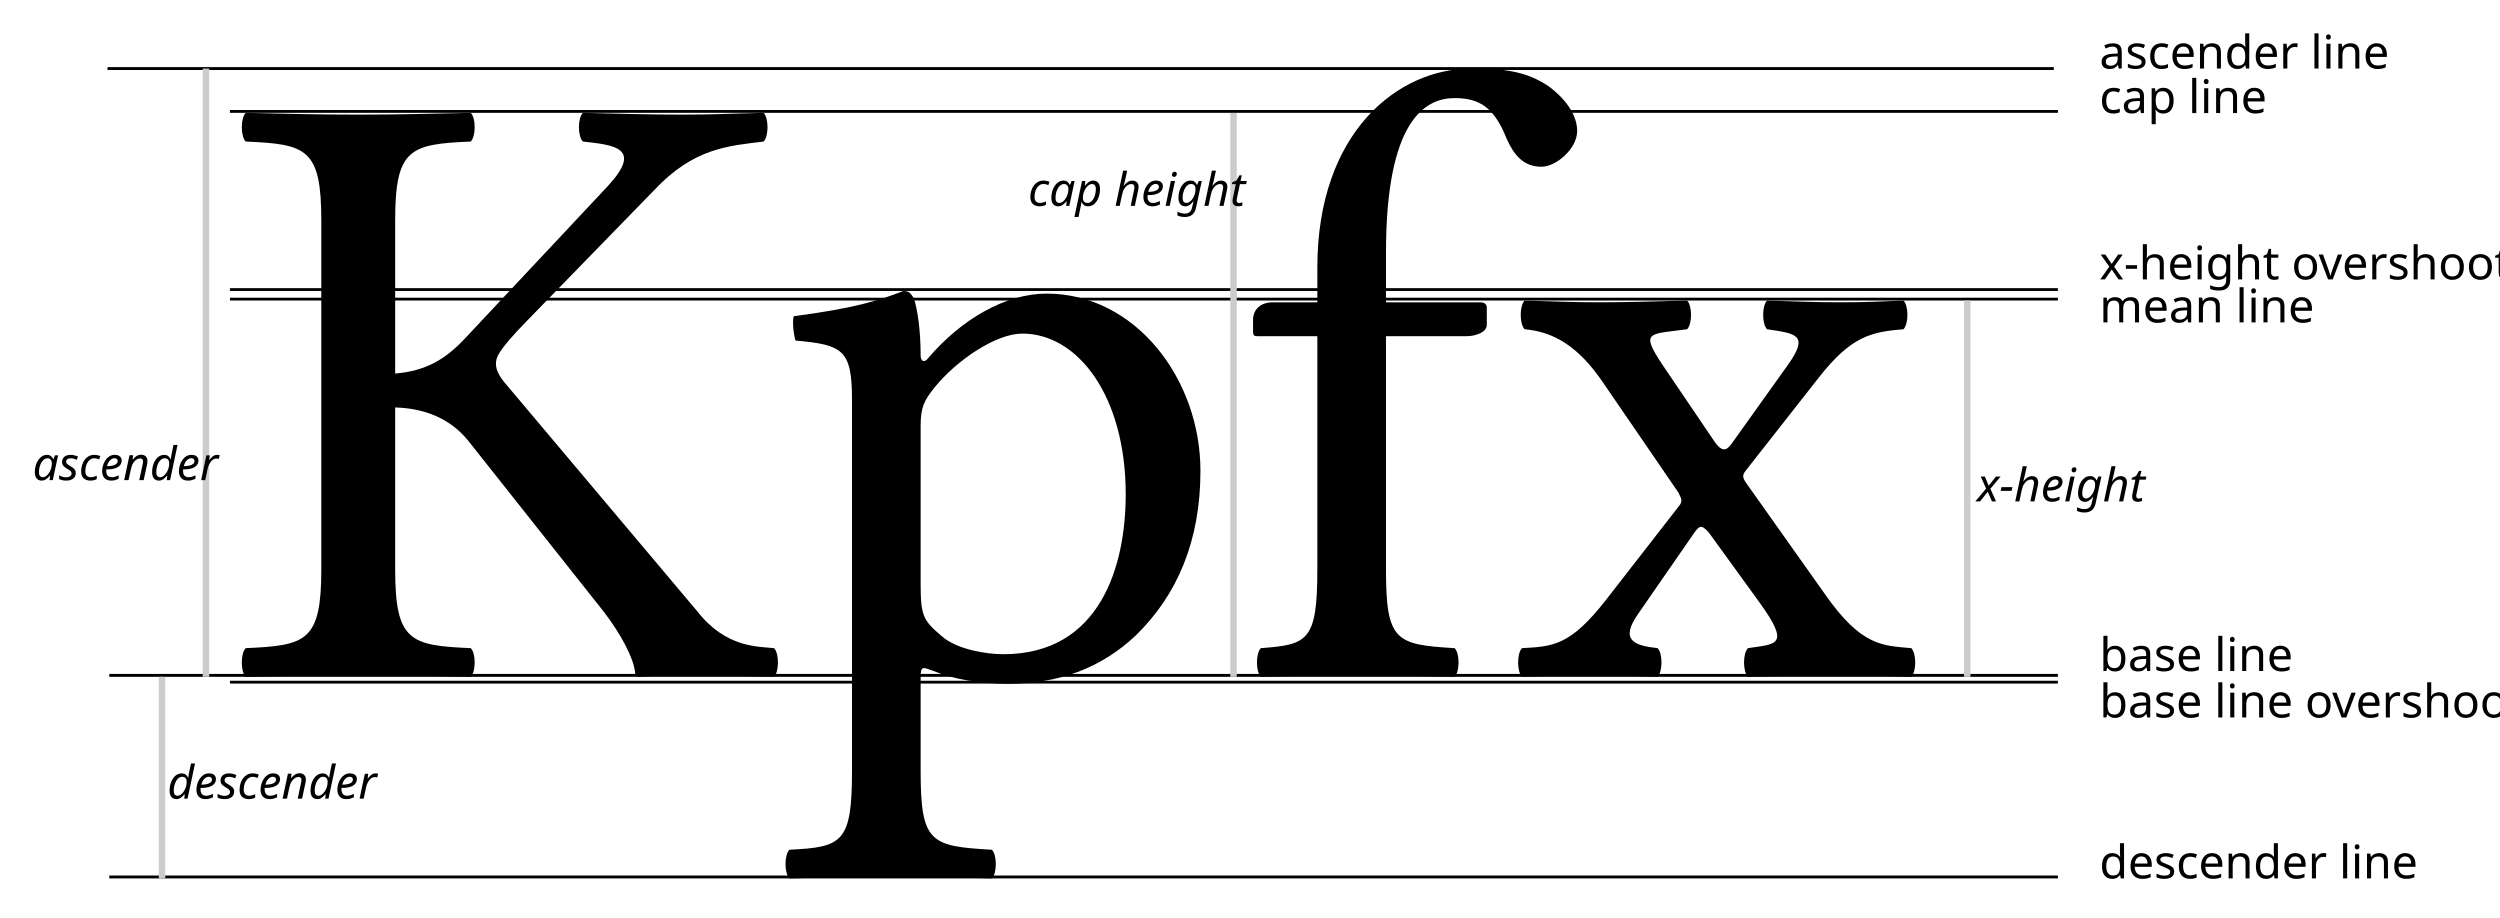
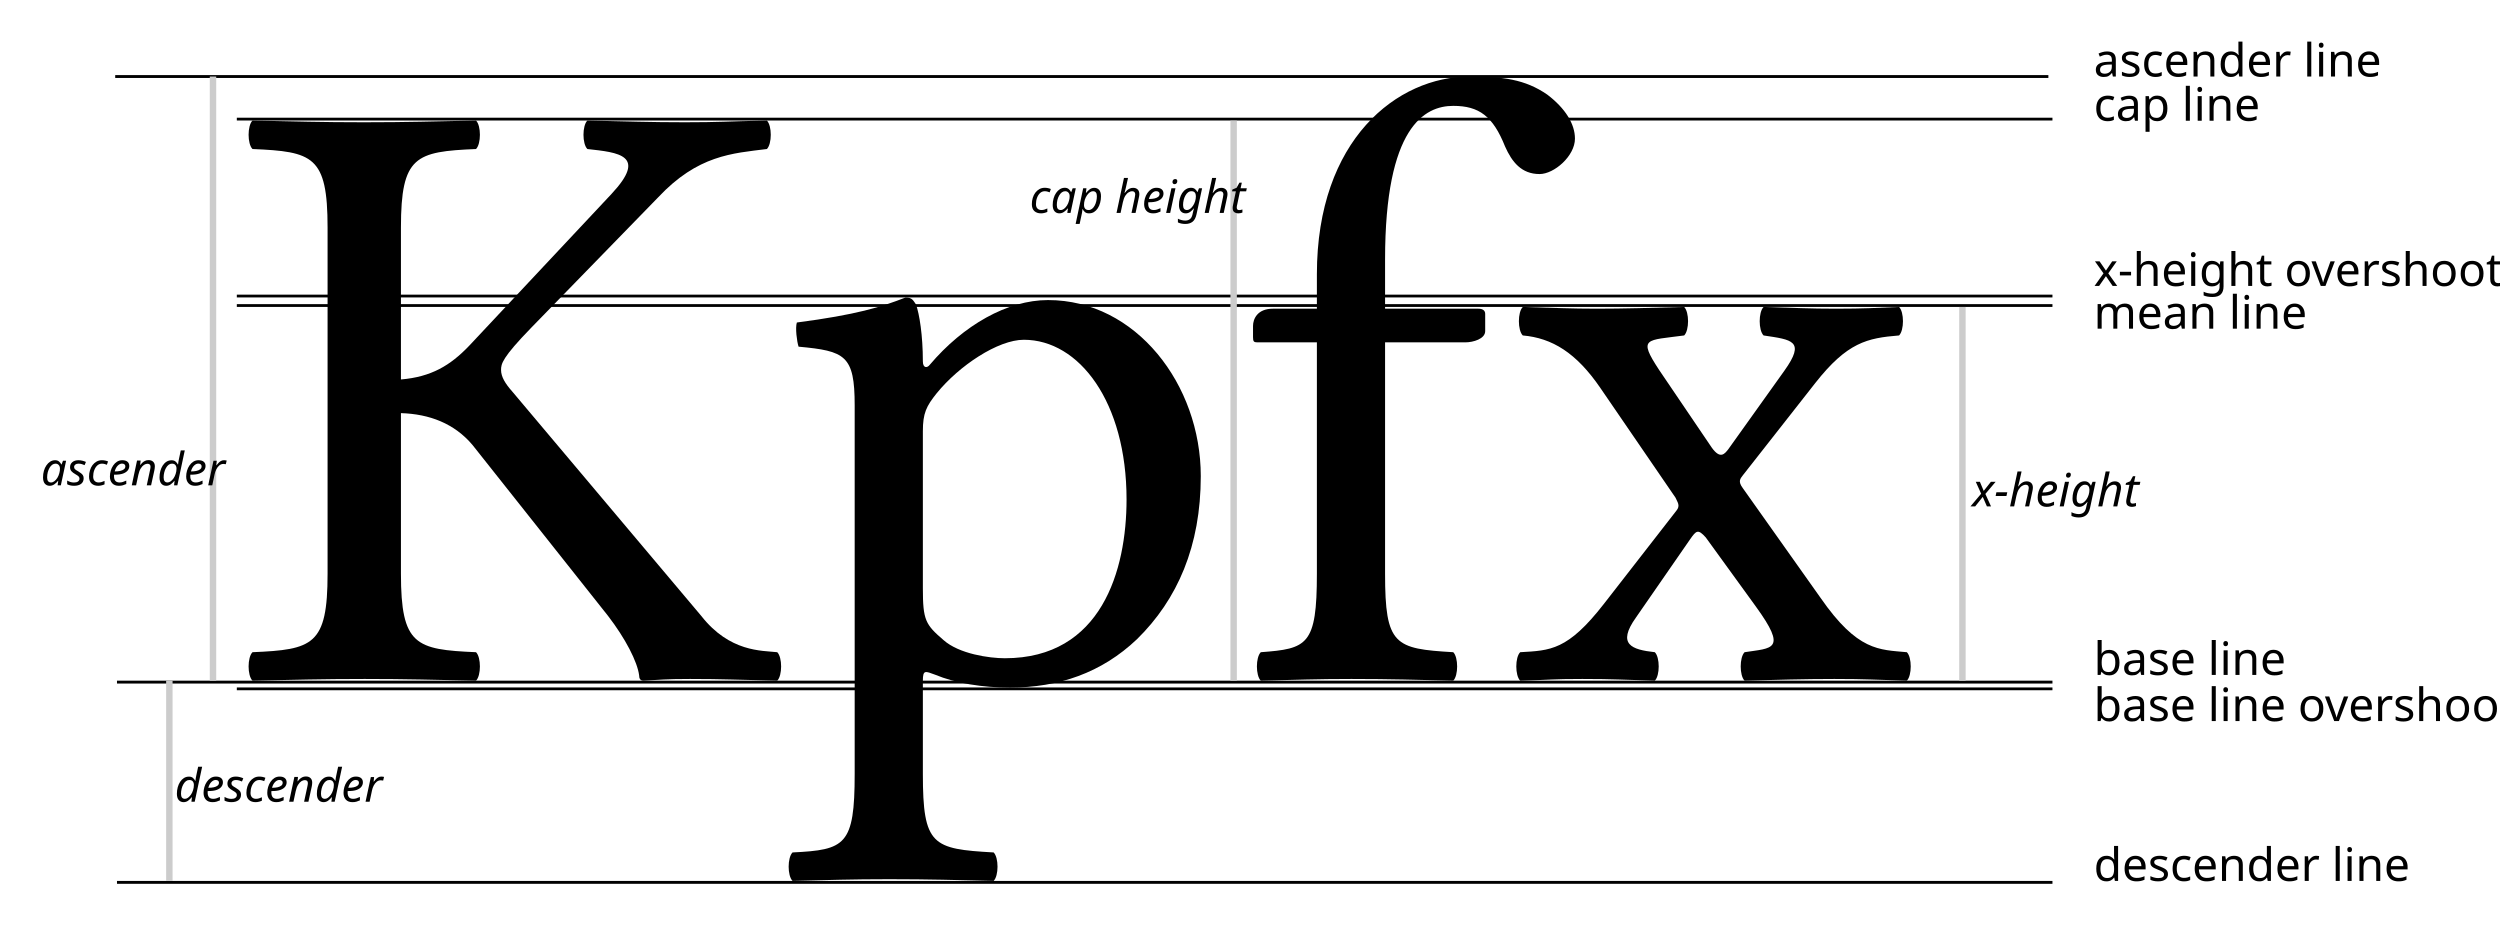
- <svg xmlns="http://www.w3.org/2000/svg" width="863.111" height="316.886" id="svg2" version="1.1">
+ <svg xmlns="http://www.w3.org/2000/svg" width="703.87" height="261.428" id="svg2" version="1.1">
  <defs id="defs4" />
-   <g id="layer5" style="display:inline" transform="translate(83.48033,23.668)">
-     <path style="fill:none;stroke:#000000;stroke-width:1px;stroke-linecap:butt;stroke-linejoin:miter;stroke-opacity:1" d="m -46.368,-3.8964844e-6 671.949,0" id="path3097" />
-     <path style="fill:none;stroke:#000000;stroke-width:0.969px;stroke-linecap:butt;stroke-linejoin:miter;stroke-opacity:1" d="m -4.097,14.8 631.097,0" id="path3101" />
-     <path id="path3103" d="m -4.097,76.3 631.097,0" style="fill:none;stroke:#000000;stroke-width:0.969px;stroke-linecap:butt;stroke-linejoin:miter;stroke-opacity:1" />
-     <path style="fill:none;stroke:#000000;stroke-width:0.969px;stroke-linecap:butt;stroke-linejoin:miter;stroke-opacity:1" d="m -4.097,79.6 631.097,0" id="path3107" />
-     <path id="path3109" d="m -45.749,209.5 672.749,0" style="fill:none;stroke:#000000;stroke-width:1.001px;stroke-linecap:butt;stroke-linejoin:miter;stroke-opacity:1" />
-     <path style="fill:none;stroke:#000000;stroke-width:1.001px;stroke-linecap:butt;stroke-linejoin:miter;stroke-opacity:1" d="m -45.749,279.1 672.749,0" id="path3111" />
-     <text xml:space="preserve" style="font-size:16px;font-style:normal;font-variant:normal;font-weight:normal;font-stretch:normal;text-align:start;line-height:125%;letter-spacing:0px;word-spacing:0px;writing-mode:lr-tb;text-anchor:start;fill:#000000;fill-opacity:1;stroke:none;font-family:Linux Libertine O;-inkscape-font-specification:Linux Libertine O" x="641.346" y="-3.8964845e-06" id="text3113">
-       <tspan x="641.346" y="-3.8964845e-06" id="tspan3117">ascender line</tspan>
+   <g id="layer5" style="display:inline" transform="translate(3.859794,-4.06117)">
+     <path style="fill:none;stroke:#000000;stroke-width:0.81px;stroke-linecap:butt;stroke-linejoin:miter;stroke-opacity:1" d="m 28.577,25.607 544.278,0" id="path3097" />
+     <path style="fill:none;stroke:#000000;stroke-width:0.785px;stroke-linecap:butt;stroke-linejoin:miter;stroke-opacity:1" d="m 62.815,37.595 511.188,0" id="path3101" />
+     <path id="path3103" d="m 62.815,87.41 511.188,0" style="fill:none;stroke:#000000;stroke-width:0.785px;stroke-linecap:butt;stroke-linejoin:miter;stroke-opacity:1" />
+     <path style="fill:none;stroke:#000000;stroke-width:0.785px;stroke-linecap:butt;stroke-linejoin:miter;stroke-opacity:1" d="m 62.815,90.083 511.188,0" id="path3107" />
+     <path id="path3109" d="m 29.077,196.107 544.927,0" style="fill:none;stroke:#000000;stroke-width:0.81px;stroke-linecap:butt;stroke-linejoin:miter;stroke-opacity:1" />
+     <path style="fill:none;stroke:#000000;stroke-width:0.81px;stroke-linecap:butt;stroke-linejoin:miter;stroke-opacity:1" d="m 29.077,252.491 544.927,0" id="path3111" />
+     <text xml:space="preserve" style="font-size:12.96px;font-style:normal;font-variant:normal;font-weight:normal;font-stretch:normal;text-align:start;line-height:125%;letter-spacing:0px;word-spacing:0px;writing-mode:lr-tb;text-anchor:start;fill:#000000;fill-opacity:1;stroke:none;font-family:Linux Libertine O;-inkscape-font-specification:Linux Libertine O" x="585.624" y="25.607" id="text3113">
+       <tspan x="585.624" y="25.607" id="tspan3117">ascender line</tspan>
    </text>
-     <text xml:space="preserve" style="font-size:16px;font-style:normal;font-variant:normal;font-weight:normal;font-stretch:normal;text-align:start;line-height:125%;letter-spacing:0px;word-spacing:0px;writing-mode:lr-tb;text-anchor:start;fill:#000000;fill-opacity:1;stroke:none;font-family:Linux Libertine O;-inkscape-font-specification:Linux Libertine O" x="641.346" y="15.378" id="text3125">
-       <tspan id="tspan3127" x="641.346" y="15.378">cap line</tspan>
+     <text xml:space="preserve" style="font-size:12.96px;font-style:normal;font-variant:normal;font-weight:normal;font-stretch:normal;text-align:start;line-height:125%;letter-spacing:0px;word-spacing:0px;writing-mode:lr-tb;text-anchor:start;fill:#000000;fill-opacity:1;stroke:none;font-family:Linux Libertine O;-inkscape-font-specification:Linux Libertine O" x="585.624" y="38.063" id="text3125">
+       <tspan id="tspan3127" x="585.624" y="38.063">cap line</tspan>
    </text>
-     <text xml:space="preserve" style="font-size:16px;font-style:normal;font-variant:normal;font-weight:normal;font-stretch:normal;text-align:start;line-height:125%;letter-spacing:0px;word-spacing:0px;writing-mode:lr-tb;text-anchor:start;fill:#000000;fill-opacity:1;stroke:none;font-family:Linux Libertine O;-inkscape-font-specification:Linux Libertine O" x="641.346" y="72.8" id="text3129">
-       <tspan id="tspan3131" x="641.346" y="72.8">x-height overshoot</tspan>
+     <text xml:space="preserve" style="font-size:12.96px;font-style:normal;font-variant:normal;font-weight:normal;font-stretch:normal;text-align:start;line-height:125%;letter-spacing:0px;word-spacing:0px;writing-mode:lr-tb;text-anchor:start;fill:#000000;fill-opacity:1;stroke:none;font-family:Linux Libertine O;-inkscape-font-specification:Linux Libertine O" x="585.624" y="84.575" id="text3129">
+       <tspan id="tspan3131" x="585.624" y="84.575">x-height overshoot</tspan>
    </text>
-     <text xml:space="preserve" style="font-size:16px;font-style:normal;font-variant:normal;font-weight:normal;font-stretch:normal;text-align:start;line-height:125%;letter-spacing:0px;word-spacing:0px;writing-mode:lr-tb;text-anchor:start;fill:#000000;fill-opacity:1;stroke:none;font-family:Linux Libertine O;-inkscape-font-specification:Linux Libertine O" x="641.346" y="87.652" id="text3133">
-       <tspan id="tspan3135" x="641.346" y="87.652">mean line</tspan>
+     <text xml:space="preserve" style="font-size:12.96px;font-style:normal;font-variant:normal;font-weight:normal;font-stretch:normal;text-align:start;line-height:125%;letter-spacing:0px;word-spacing:0px;writing-mode:lr-tb;text-anchor:start;fill:#000000;fill-opacity:1;stroke:none;font-family:Linux Libertine O;-inkscape-font-specification:Linux Libertine O" x="585.624" y="96.605" id="text3133">
+       <tspan id="tspan3135" x="585.624" y="96.605">mean line</tspan>
    </text>
-     <text xml:space="preserve" style="font-size:16px;font-style:normal;font-variant:normal;font-weight:normal;font-stretch:normal;text-align:start;line-height:125%;letter-spacing:0px;word-spacing:0px;writing-mode:lr-tb;text-anchor:start;fill:#000000;fill-opacity:1;stroke:none;font-family:Linux Libertine O;-inkscape-font-specification:Linux Libertine O" x="641.346" y="208" id="text3137">
-       <tspan id="tspan3139" x="641.346" y="208">base line</tspan>
+     <text xml:space="preserve" style="font-size:12.96px;font-style:normal;font-variant:normal;font-weight:normal;font-stretch:normal;text-align:start;line-height:125%;letter-spacing:0px;word-spacing:0px;writing-mode:lr-tb;text-anchor:start;fill:#000000;fill-opacity:1;stroke:none;font-family:Linux Libertine O;-inkscape-font-specification:Linux Libertine O" x="585.624" y="194.087" id="text3137">
+       <tspan id="tspan3139" x="585.624" y="194.087">base line</tspan>
    </text>
-     <text xml:space="preserve" style="font-size:16px;font-style:normal;font-variant:normal;font-weight:normal;font-stretch:normal;text-align:start;line-height:125%;letter-spacing:0px;word-spacing:0px;writing-mode:lr-tb;text-anchor:start;fill:#000000;fill-opacity:1;stroke:none;font-family:Linux Libertine O;-inkscape-font-specification:Linux Libertine O" x="641.346" y="279.6" id="text3141">
-       <tspan id="tspan3143" x="641.346" y="279.6">descender line</tspan>
+     <text xml:space="preserve" style="font-size:12.96px;font-style:normal;font-variant:normal;font-weight:normal;font-stretch:normal;text-align:start;line-height:125%;letter-spacing:0px;word-spacing:0px;writing-mode:lr-tb;text-anchor:start;fill:#000000;fill-opacity:1;stroke:none;font-family:Linux Libertine O;-inkscape-font-specification:Linux Libertine O" x="585.624" y="252.083" id="text3141">
+       <tspan id="tspan3143" x="585.624" y="252.083">descender line</tspan>
    </text>
-     <path style="fill:#808080;stroke:#cccccc;stroke-width:2.236px;stroke-linecap:butt;stroke-linejoin:miter;stroke-opacity:1" d="M 595.709,80.1 595.709,210" id="path3147" />
-     <text xml:space="preserve" style="font-size:16px;font-style:italic;font-variant:normal;font-weight:normal;font-stretch:normal;text-align:start;line-height:125%;letter-spacing:0px;word-spacing:0px;writing-mode:lr-tb;text-anchor:start;fill:#000000;fill-opacity:1;stroke:none;font-family:Linux Libertine O;-inkscape-font-specification:Linux Libertine O Italic" x="599.09" y="149.428" id="text3917">
-       <tspan id="tspan3919" x="599.09" y="149.428">x-height</tspan>
+     <path style="fill:none;stroke:#000000;stroke-width:0.785px;stroke-linecap:butt;stroke-linejoin:miter;stroke-opacity:1" d="m 62.815,198.005 511.188,0" id="path3945" />
+     <text xml:space="preserve" style="font-size:12.96px;font-style:normal;font-variant:normal;font-weight:normal;font-stretch:normal;text-align:start;line-height:125%;letter-spacing:0px;word-spacing:0px;writing-mode:lr-tb;text-anchor:start;fill:#000000;fill-opacity:1;stroke:none;font-family:Linux Libertine O;-inkscape-font-specification:Linux Libertine O" x="585.624" y="207.08" id="text3947">
+       <tspan id="tspan3949" x="585.624" y="207.08">base line overshoot</tspan>
    </text>
-     <path style="fill:none;stroke:#cccccc;stroke-width:2.231px;stroke-linecap:butt;stroke-linejoin:miter;stroke-opacity:1" d="m 342.39,15.341 0,194.659" id="path3923" />
-     <text xml:space="preserve" style="font-size:16px;font-style:italic;font-variant:normal;font-weight:normal;font-stretch:normal;text-align:start;line-height:125%;letter-spacing:0px;word-spacing:0px;writing-mode:lr-tb;text-anchor:start;fill:#000000;fill-opacity:1;stroke:none;font-family:Linux Libertine O;-inkscape-font-specification:Linux Libertine O Italic" x="271.477" y="47.405" id="text3925">
-       <tspan id="tspan3927" x="271.477" y="47.405">cap height</tspan>
+   </g>
+   <g id="layer7" style="display:inline" transform="translate(-79.62054,-27.72917)">
+     <path style="fill:#808080;stroke:#cccccc;stroke-width:1.811px;stroke-linecap:butt;stroke-linejoin:miter;stroke-opacity:1" d="m 632.139,114.156 0,105.219" id="path3147" />
+     <text xml:space="preserve" style="font-size:12.96px;font-style:italic;font-variant:normal;font-weight:normal;font-stretch:normal;text-align:start;line-height:125%;letter-spacing:0px;word-spacing:0px;writing-mode:lr-tb;text-anchor:start;fill:#000000;fill-opacity:1;stroke:none;font-family:Linux Libertine O;-inkscape-font-specification:Linux Libertine O Italic" x="634.877" y="170.312" id="text3917">
+       <tspan id="tspan3919" x="634.877" y="170.312">x-height</tspan>
    </text>
-     <path style="fill:none;stroke:#cccccc;stroke-width:2.236px;stroke-linecap:butt;stroke-linejoin:miter;stroke-opacity:1" d="m -12.373,-1.5e-5 0,210" id="path3929" />
-     <text xml:space="preserve" style="font-size:16px;font-style:italic;font-variant:normal;font-weight:normal;font-stretch:normal;text-align:start;line-height:125%;letter-spacing:0px;word-spacing:0px;writing-mode:lr-tb;text-anchor:start;fill:#000000;fill-opacity:1;stroke:none;font-family:Linux Libertine O;-inkscape-font-specification:Linux Libertine O Italic" x="-72.228" y="142.103" id="text3933">
-       <tspan id="tspan3935" x="-72.228" y="142.103">ascender</tspan>
+     <path style="fill:none;stroke:#cccccc;stroke-width:1.807px;stroke-linecap:butt;stroke-linejoin:miter;stroke-opacity:1" d="m 426.95,61.702 0,157.674" id="path3923" />
+     <text xml:space="preserve" style="font-size:12.96px;font-style:italic;font-variant:normal;font-weight:normal;font-stretch:normal;text-align:start;line-height:125%;letter-spacing:0px;word-spacing:0px;writing-mode:lr-tb;text-anchor:start;fill:#000000;fill-opacity:1;stroke:none;font-family:Linux Libertine O;-inkscape-font-specification:Linux Libertine O Italic" x="369.511" y="87.673" id="text3925">
+       <tspan id="tspan3927" x="369.511" y="87.673">cap height</tspan>
    </text>
-     <text xml:space="preserve" style="font-size:16px;font-style:italic;font-variant:normal;font-weight:normal;font-stretch:normal;text-align:start;line-height:125%;letter-spacing:0px;word-spacing:0px;writing-mode:lr-tb;text-anchor:start;fill:#000000;fill-opacity:1;stroke:none;font-family:Linux Libertine O;-inkscape-font-specification:Linux Libertine O Italic" x="-25.697" y="252.067" id="text3937">
-       <tspan id="tspan3939" x="-25.697" y="252.067">descender</tspan>
+     <path style="fill:none;stroke:#cccccc;stroke-width:1.811px;stroke-linecap:butt;stroke-linejoin:miter;stroke-opacity:1" d="m 139.593,49.275 0,170.1" id="path3929" />
+     <text xml:space="preserve" style="font-size:12.96px;font-style:italic;font-variant:normal;font-weight:normal;font-stretch:normal;text-align:start;line-height:125%;letter-spacing:0px;word-spacing:0px;writing-mode:lr-tb;text-anchor:start;fill:#000000;fill-opacity:1;stroke:none;font-family:Linux Libertine O;-inkscape-font-specification:Linux Libertine O Italic" x="91.11" y="164.379" id="text3933">
+       <tspan id="tspan3935" x="91.11" y="164.379">ascender</tspan>
    </text>
-     <path style="fill:none;stroke:#000000;stroke-width:0.969px;stroke-linecap:butt;stroke-linejoin:miter;stroke-opacity:1" d="m -4.097,211.843 631.097,0" id="path3945" />
-     <text xml:space="preserve" style="font-size:16px;font-style:normal;font-variant:normal;font-weight:normal;font-stretch:normal;text-align:start;line-height:125%;letter-spacing:0px;word-spacing:0px;writing-mode:lr-tb;text-anchor:start;fill:#000000;fill-opacity:1;stroke:none;font-family:Linux Libertine O;-inkscape-font-specification:Linux Libertine O" x="641.346" y="224.04" id="text3947">
-       <tspan id="tspan3949" x="641.346" y="224.04">base line overshoot</tspan>
+     <text xml:space="preserve" style="font-size:12.96px;font-style:italic;font-variant:normal;font-weight:normal;font-stretch:normal;text-align:start;line-height:125%;letter-spacing:0px;word-spacing:0px;writing-mode:lr-tb;text-anchor:start;fill:#000000;fill-opacity:1;stroke:none;font-family:Linux Libertine O;-inkscape-font-specification:Linux Libertine O Italic" x="128.8" y="253.449" id="text3937">
+       <tspan id="tspan3939" x="128.8" y="253.449">descender</tspan>
    </text>
-     <path style="fill:none;stroke:#cccccc;stroke-width:2.236px;stroke-linecap:butt;stroke-linejoin:miter;stroke-opacity:1" d="m -27.545,210 0,69.6" id="path3931" />
+     <path style="fill:none;stroke:#cccccc;stroke-width:1.811px;stroke-linecap:butt;stroke-linejoin:miter;stroke-opacity:1" d="m 127.303,219.375 0,56.376" id="path3931" />
  </g>
-   <g id="layer4" style="display:inline" transform="translate(83.48033,38.968)">
-     <g transform="translate(-48.35,-457.2622)" style="display:inline" id="g3054">
+   <g id="layer4" style="display:inline" transform="translate(3.859792,11.23883)">
+     <g transform="matrix(0.81,0,0,0.81,26.97077,-347.6821)" style="display:inline" id="g3054">
      <path d="m 538.639,543.962 c -7.5,-11.4 -4.5,-10.2 8.7,-12 1.8,-1.8 1.8,-8.1 0,-9.9 -11.1,0.3 -21.3,0.6 -30.3,0.6 -9,0 -14.7,-0.3 -25.8,-0.6 -1.8,1.8 -1.8,8.1 0,9.9 10.2,0.9 18.6,6 27,18.3 l 26.1,38.1 c 0.6,1.5 1.8,2.7 0.3,4.5 l -25.2,32.4 c -12.6,16.2 -18.6,16.2 -29.1,16.8 -1.8,1.8 -1.8,8.1 0,9.9 11.1,-0.3 10.8,-0.6 21.6,-0.6 11.4,0 14.1,0.3 25.2,0.6 1.8,-1.8 1.8,-8.1 0,-9.9 -8.1,-0.9 -13.2,-2.7 -6.6,-12 l 18.9,-27.3 c 2.1,-3 2.7,-3.6 5.4,-0.6 l 17.4,24 c 11.1,15.3 5.7,14.4 -3.9,15.9 -1.8,1.8 -1.8,8.1 0,9.9 11.1,-0.3 20.4,-0.6 31.2,-0.6 11.4,0 14.1,0.3 25.2,0.6 1.8,-1.8 1.8,-8.1 0,-9.9 -9.6,-0.9 -17.1,-0.3 -30,-18.9 l -27,-38.1 c -1.8,-2.4 -0.9,-3.3 0,-4.5 l 25.2,-32.1 c 11.1,-14.1 18,-15.6 29.1,-16.5 1.8,-1.8 1.8,-8.1 0,-9.9 -7.5,0.3 -12.3,0.6 -21.9,0.6 -9.3,0 -14.1,-0.3 -25.2,-0.6 -1.8,1.8 -1.8,8.1 0,9.9 9.9,1.5 14.7,1.8 7.2,12.3 l -19.5,27.3 c -1.2,1.5 -2.7,3.6 -5.7,-0.6 l -18.3,-27" style="font-size:300px;font-style:normal;font-variant:normal;font-weight:normal;font-stretch:normal;text-align:start;line-height:125%;letter-spacing:0px;word-spacing:0px;writing-mode:lr-tb;text-anchor:start;fill:#000000;fill-opacity:1;stroke:none;font-family:Linux Libertine O;-inkscape-font-specification:Linux Libertine O" id="path3000" />
    </g>
  </g>
-   <g id="layer2" style="display:inline" transform="translate(83.48033,23.668)">
-     <g transform="translate(-48.35,-441.9622)" id="g3038">
+   <g id="layer2" style="display:inline" transform="translate(3.859792,-4.06117)">
+     <g transform="matrix(0.81,0,0,0.81,26.97077,-332.3821)" id="g3038">
      <path d="m 443.375,614.762 0,-80.4 27.9,0 c 2.7,0 6.9,-1.2 6.9,-3.9 l 0,-6 c 0,-1.2 -0.9,-1.8 -2.4,-1.8 l -32.4,0 0,-17.1 c 0,-46.2 13.8,-53.4 23.7,-53.4 9,0 13.8,3.6 18,14.1 2.4,5.4 5.7,9.6 12,9.6 5.1,0 12.3,-6.3 12.3,-12.3 0,-5.1 -3.3,-10.5 -9.6,-15.3 -7.8,-5.4 -15.6,-6.3 -27,-6.3 -25.2,0 -53.1,21.9 -53.1,68.7 l 0,12 -15.3,0 c -5.4,0 -6.9,3.6 -6.9,6 l 0,3.9 c 0,1.5 0.3,1.8 1.5,1.8 l 20.7,0 0,80.4 c 0,24.9 -3.3,26.1 -19.5,27.3 -1.8,1.8 -1.8,8.1 0,9.9 12.6,-0.3 19.2,-0.6 31.5,-0.6 13.8,0 22.5,0.3 35.4,0.6 1.8,-1.8 1.8,-8.1 0,-9.9 -20.4,-1.2 -23.7,-2.4 -23.7,-27.3" style="font-size:300px;font-style:normal;font-variant:normal;font-weight:normal;font-stretch:normal;text-align:start;line-height:125%;letter-spacing:0px;word-spacing:0px;writing-mode:lr-tb;text-anchor:start;fill:#000000;fill-opacity:1;stroke:none;font-family:Linux Libertine O;-inkscape-font-specification:Linux Libertine O" id="path2998" />
    </g>
  </g>
-   <g id="layer3" style="display:inline" transform="translate(83.48033,38.968)">
-     <g transform="translate(-48.35,-457.2622)" id="g3049">
+   <g id="layer3" style="display:inline" transform="translate(3.859792,11.23883)">
+     <g transform="matrix(0.81,0,0,0.81,26.97077,-347.6821)" id="g3049">
      <path d="m 287.516,552.062 c 7.8,-9.6 21.3,-18.6 30.3,-18.6 19.2,0 35.7,21.6 35.7,55.5 0,24.6 -8.7,55.2 -42.3,55.2 -5.4,0 -15.9,-1.5 -21.3,-6.3 -6.3,-5.4 -7.2,-6.9 -7.2,-18 l 0,-54.6 c 0,-6.3 1.2,-8.7 4.8,-13.2 m -4.8,-11.1 c 0,-9 -1.2,-16.5 -2.4,-19.8 -0.9,-1.2 -1.2,-2.4 -3.6,-2.4 -8.4,3.3 -17.1,6 -37.8,8.7 -0.6,1.8 1e-5,6.6 0.6,8.4 16.2,1.5 19.5,3 19.5,20.4 l 0,128.1 c 0,24.9 -3.3,26.4 -21.6,27.3 -1.8,1.8 -1.8,8.1 0,9.9 12.6,-0.3 20.4,-0.6 33.6,-0.6 14.1,0 23.4,0.3 36.3,0.6 1.8,-1.8 1.8,-8.1 0,-9.9 -21.3,-1.2 -24.6,-2.4 -24.6,-27.3 l 0,-32.4 c 0,-3.9 0.9,-3.3 4.2,-2.1 7.2,3 16.5,4.5 26.1,4.5 16.8,0 31.8,-5.1 44.1,-16.8 14.1,-13.8 22.2,-32.4 22.2,-56.7 0,-31.8 -22.5,-61.2 -53.1,-61.2 -14.1,0 -29.4,8.7 -41.1,22.5 -0.9,1.2 -2.4,1.2 -2.4,-1.2" style="font-size:300px;font-style:normal;font-variant:normal;font-weight:normal;font-stretch:normal;text-align:start;line-height:125%;letter-spacing:0px;word-spacing:0px;writing-mode:lr-tb;text-anchor:start;fill:#000000;fill-opacity:1;stroke:none;font-family:Linux Libertine O;-inkscape-font-specification:Linux Libertine O" id="path2996" />
    </g>
  </g>
-   <g id="layer1" transform="translate(35.13033,-418.2942)" style="display:inline">
+   <g id="layer1" transform="translate(-44.49021,-446.0233)" style="display:inline">
    <text xml:space="preserve" style="font-size:56px;font-style:normal;font-variant:normal;font-weight:normal;font-stretch:normal;line-height:125%;letter-spacing:0px;word-spacing:0px;fill:#000000;fill-opacity:1;stroke:none;font-family:Linux Libertine O;-inkscape-font-specification:Linux Libertine O" x="45" y="671.362" id="text2985">
      <tspan id="tspan2987" x="45" y="671.362" />
    </text>
-     <path id="path2994" style="font-size:300px;font-style:normal;font-variant:normal;font-weight:normal;font-stretch:normal;text-align:start;line-height:125%;letter-spacing:0px;word-spacing:0px;writing-mode:lr-tb;text-anchor:start;fill:#000000;fill-opacity:1;stroke:none;font-family:Linux Libertine O;-inkscape-font-specification:Linux Libertine O" d="m 101.3,614.762 0,-55.8 c 9.9,0.3 18.6,3.6 24.9,11.1 l 47.1,59.4 c 6,7.8 10.2,15.9 10.8,20.7 0,0.9 0.3,1.8 1.5,1.8 6,-0.3 7.2,-0.6 16.2,-0.6 11.7,0 16.2,0.3 30.3,0.6 1.8,-1.8 1.8,-8.1 0,-9.9 -5.4,-0.6 -16.5,-10e-6 -26.4,-12.6 l -65.7,-78 c -2.4,-2.7 -3.9,-5.1 -3.9,-7.5 0,-2.1 0.3,-4.2 10.5,-14.7 l 44.1,-45.3 c 13.8,-14.7 25.8,-15.3 37.8,-16.8 1.8,-1.8 1.8,-8.1 0,-9.9 -14.1,0.3 -16.5,0.6 -28.5,0.6 -12,0 -19.8,-0.3 -33.9,-0.6 -1.8,1.8 -1.8,8.1 0,9.9 10.8,1.2 21,2.1 8.4,15.6 l -49.5,52.8 c -6.6,6.9 -13.2,10.8 -23.7,11.7 l 0,-52.8 c 0,-24.9 5.1,-26.4 26.1,-27.3 1.8,-1.8 1.8,-8.1 0,-9.9 -14.7,0.3 -23.7,0.6 -39,0.6 -15,0 -23.7,-0.3 -38.7,-0.6 -1.8,1.8 -1.8,8.1 0,9.9 21,0.9 26.1,2.4 26.1,27.3 l 0,120.3 c 0,24.9 -5.1,26.4 -26.1,27.3 -1.8,1.8 -1.8,8.1 0,9.9 14.7,-0.3 23.7,-0.6 39,-0.6 15,0 23.7,0.3 38.7,0.6 1.8,-1.8 1.8,-8.1 0,-9.9 -21,-0.9 -26.1,-2.4 -26.1,-27.3" />
+     <path id="path2994" style="font-size:300px;font-style:normal;font-variant:normal;font-weight:normal;font-stretch:normal;text-align:start;line-height:125%;letter-spacing:0px;word-spacing:0px;writing-mode:lr-tb;text-anchor:start;fill:#000000;fill-opacity:1;stroke:none;font-family:Linux Libertine O;-inkscape-font-specification:Linux Libertine O" d="m 157.374,607.537 0,-45.198 c 8.019,0.243 15.066,2.916 20.169,8.991 l 38.151,48.114 c 4.86,6.318 8.262,12.879 8.748,16.767 0,0.729 0.243,1.458 1.215,1.458 4.86,-0.243 5.832,-0.486 13.122,-0.486 9.477,0 13.122,0.243 24.543,0.486 1.458,-1.458 1.458,-6.561 0,-8.019 -4.374,-0.486 -13.365,-10e-6 -21.384,-10.206 l -53.217,-63.18 c -1.944,-2.187 -3.159,-4.131 -3.159,-6.075 0,-1.701 0.243,-3.402 8.505,-11.907 l 35.721,-36.693 c 11.178,-11.907 20.898,-12.393 30.618,-13.608 1.458,-1.458 1.458,-6.561 0,-8.019 -11.421,0.243 -13.365,0.486 -23.085,0.486 -9.72,0 -16.038,-0.243 -27.459,-0.486 -1.458,1.458 -1.458,6.561 0,8.019 8.748,0.972 17.01,1.701 6.804,12.636 l -40.095,42.768 c -5.346,5.589 -10.692,8.748 -19.197,9.477 l 0,-42.768 c 0,-20.169 4.131,-21.384 21.141,-22.113 1.458,-1.458 1.458,-6.561 0,-8.019 -11.907,0.243 -19.197,0.486 -31.59,0.486 -12.15,0 -19.197,-0.243 -31.347,-0.486 -1.458,1.458 -1.458,6.561 0,8.019 17.01,0.729 21.141,1.944 21.141,22.113 l 0,97.443 c 0,20.169 -4.131,21.384 -21.141,22.113 -1.458,1.458 -1.458,6.561 0,8.019 11.907,-0.243 19.197,-0.486 31.59,-0.486 12.15,0 19.197,0.243 31.347,0.486 1.458,-1.458 1.458,-6.561 0,-8.019 -17.01,-0.729 -21.141,-1.944 -21.141,-22.113" />
  </g>
</svg>
